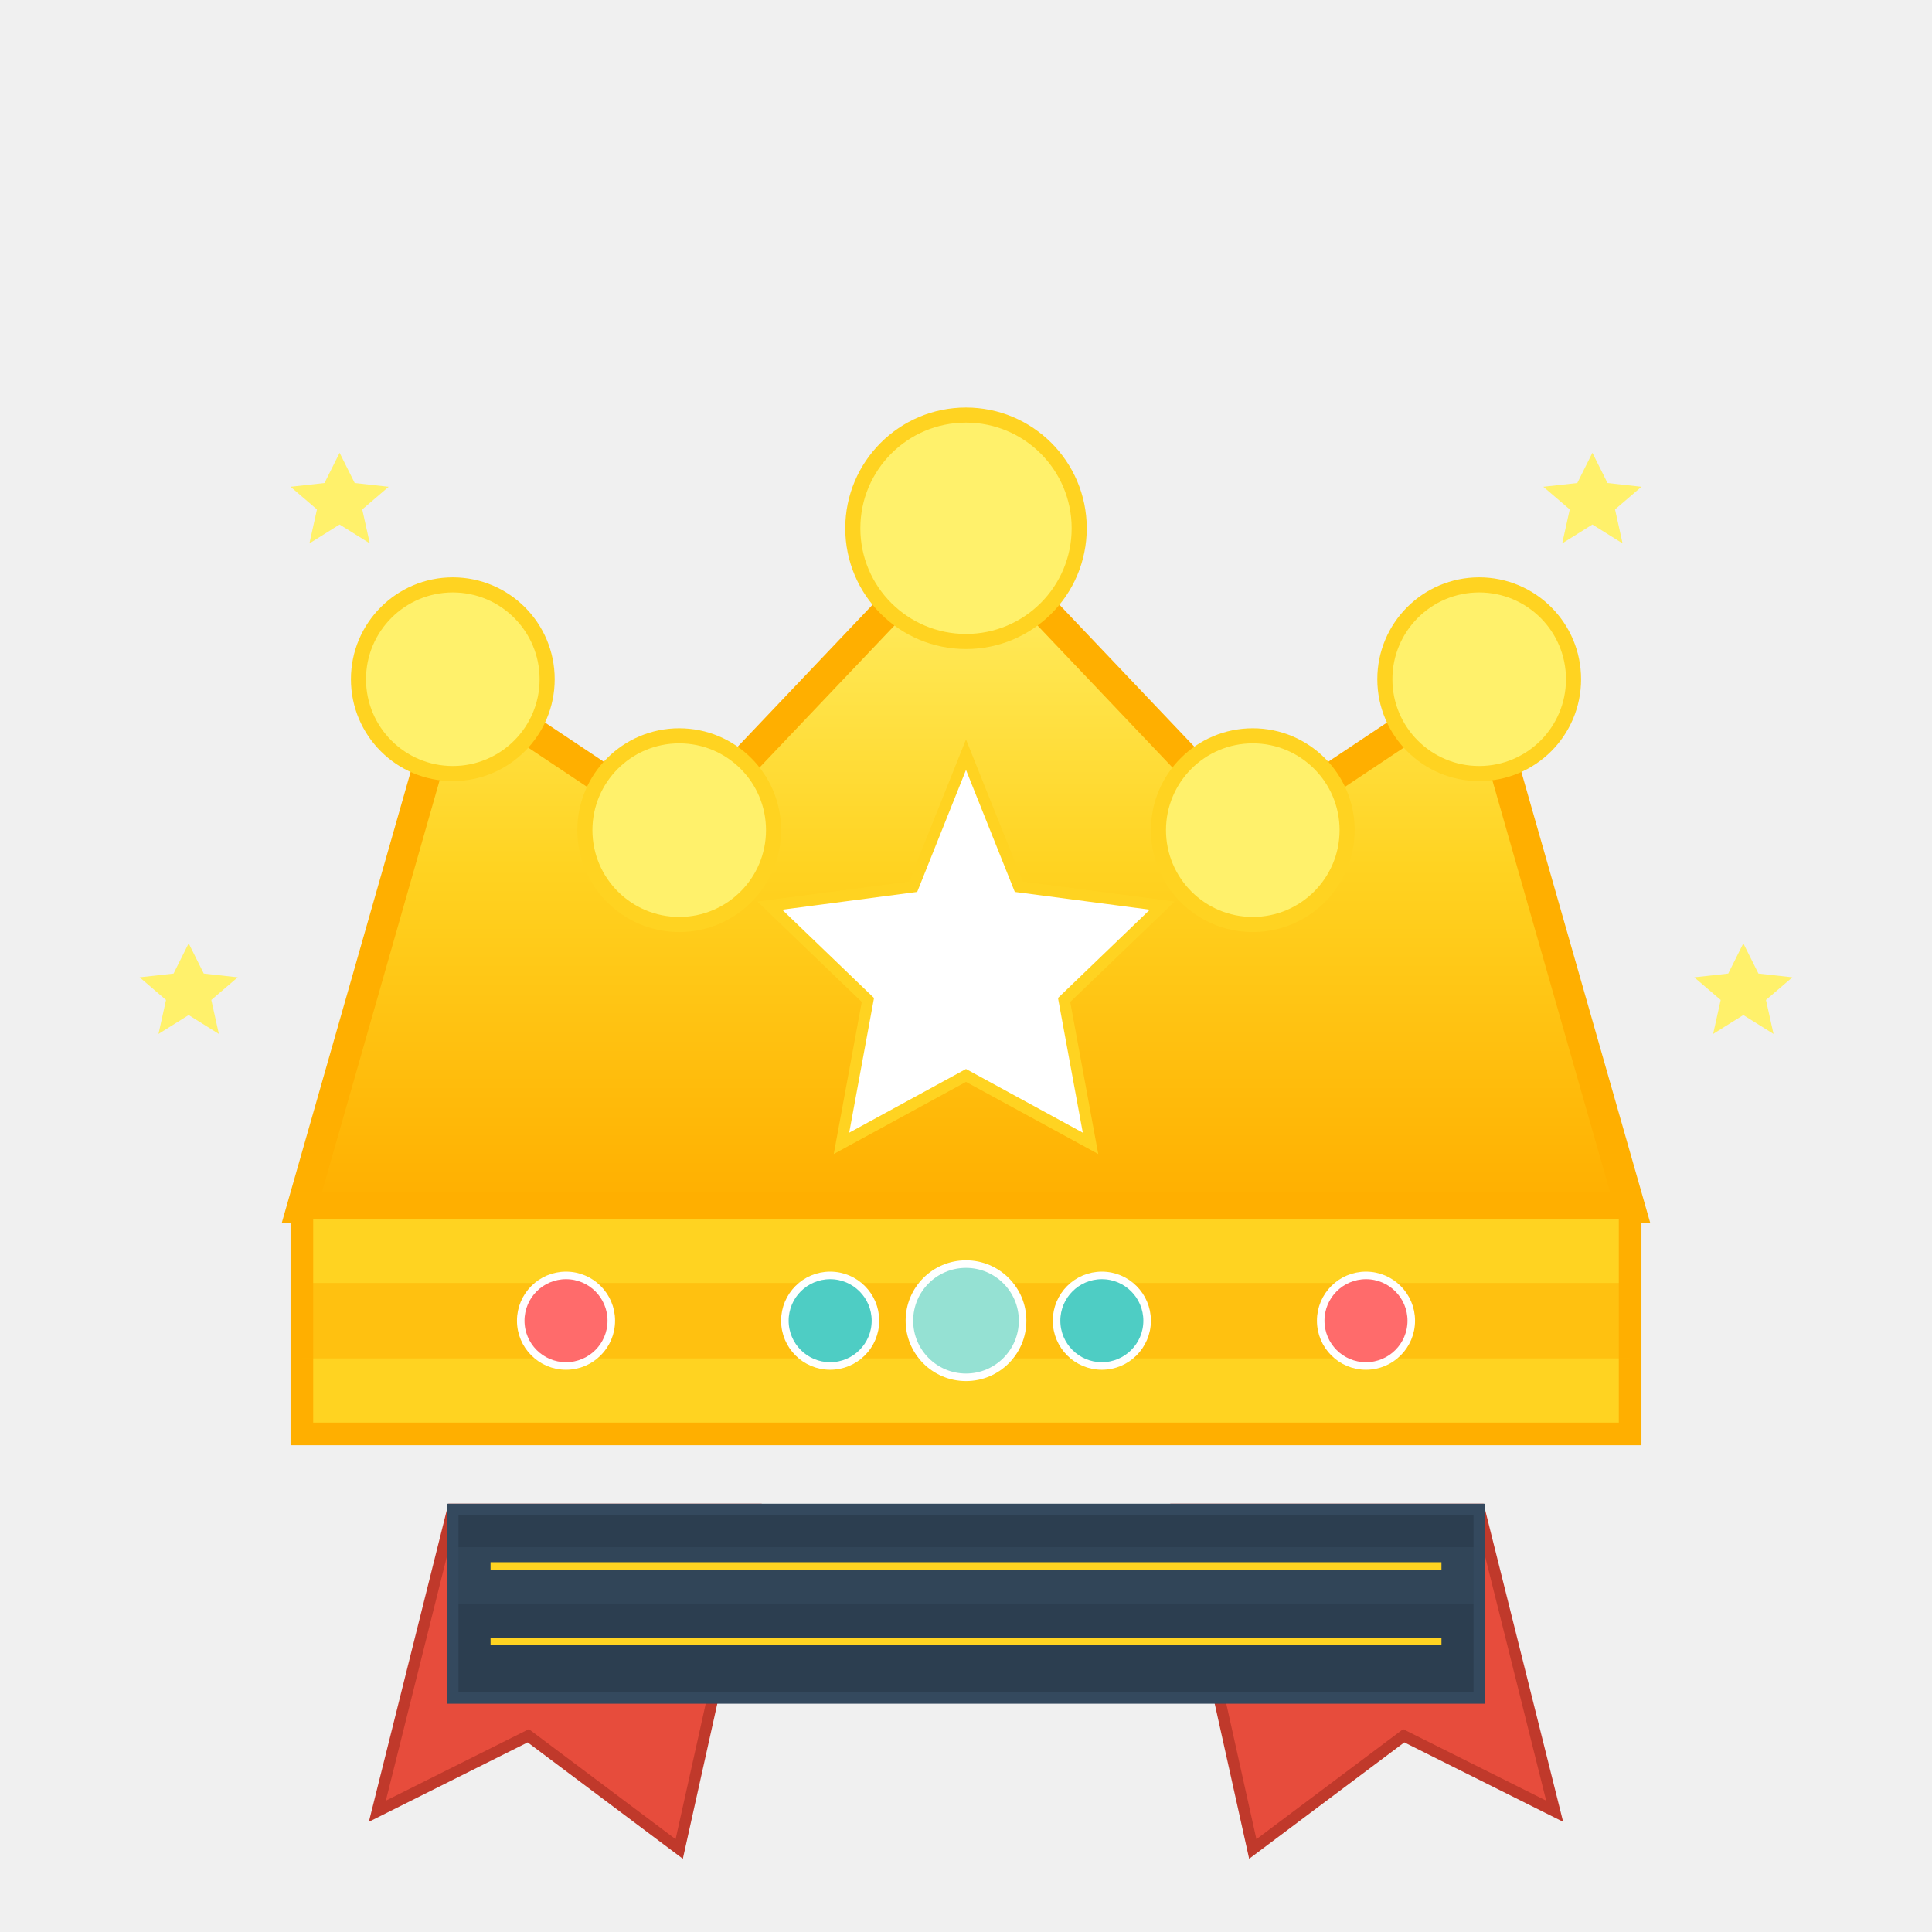
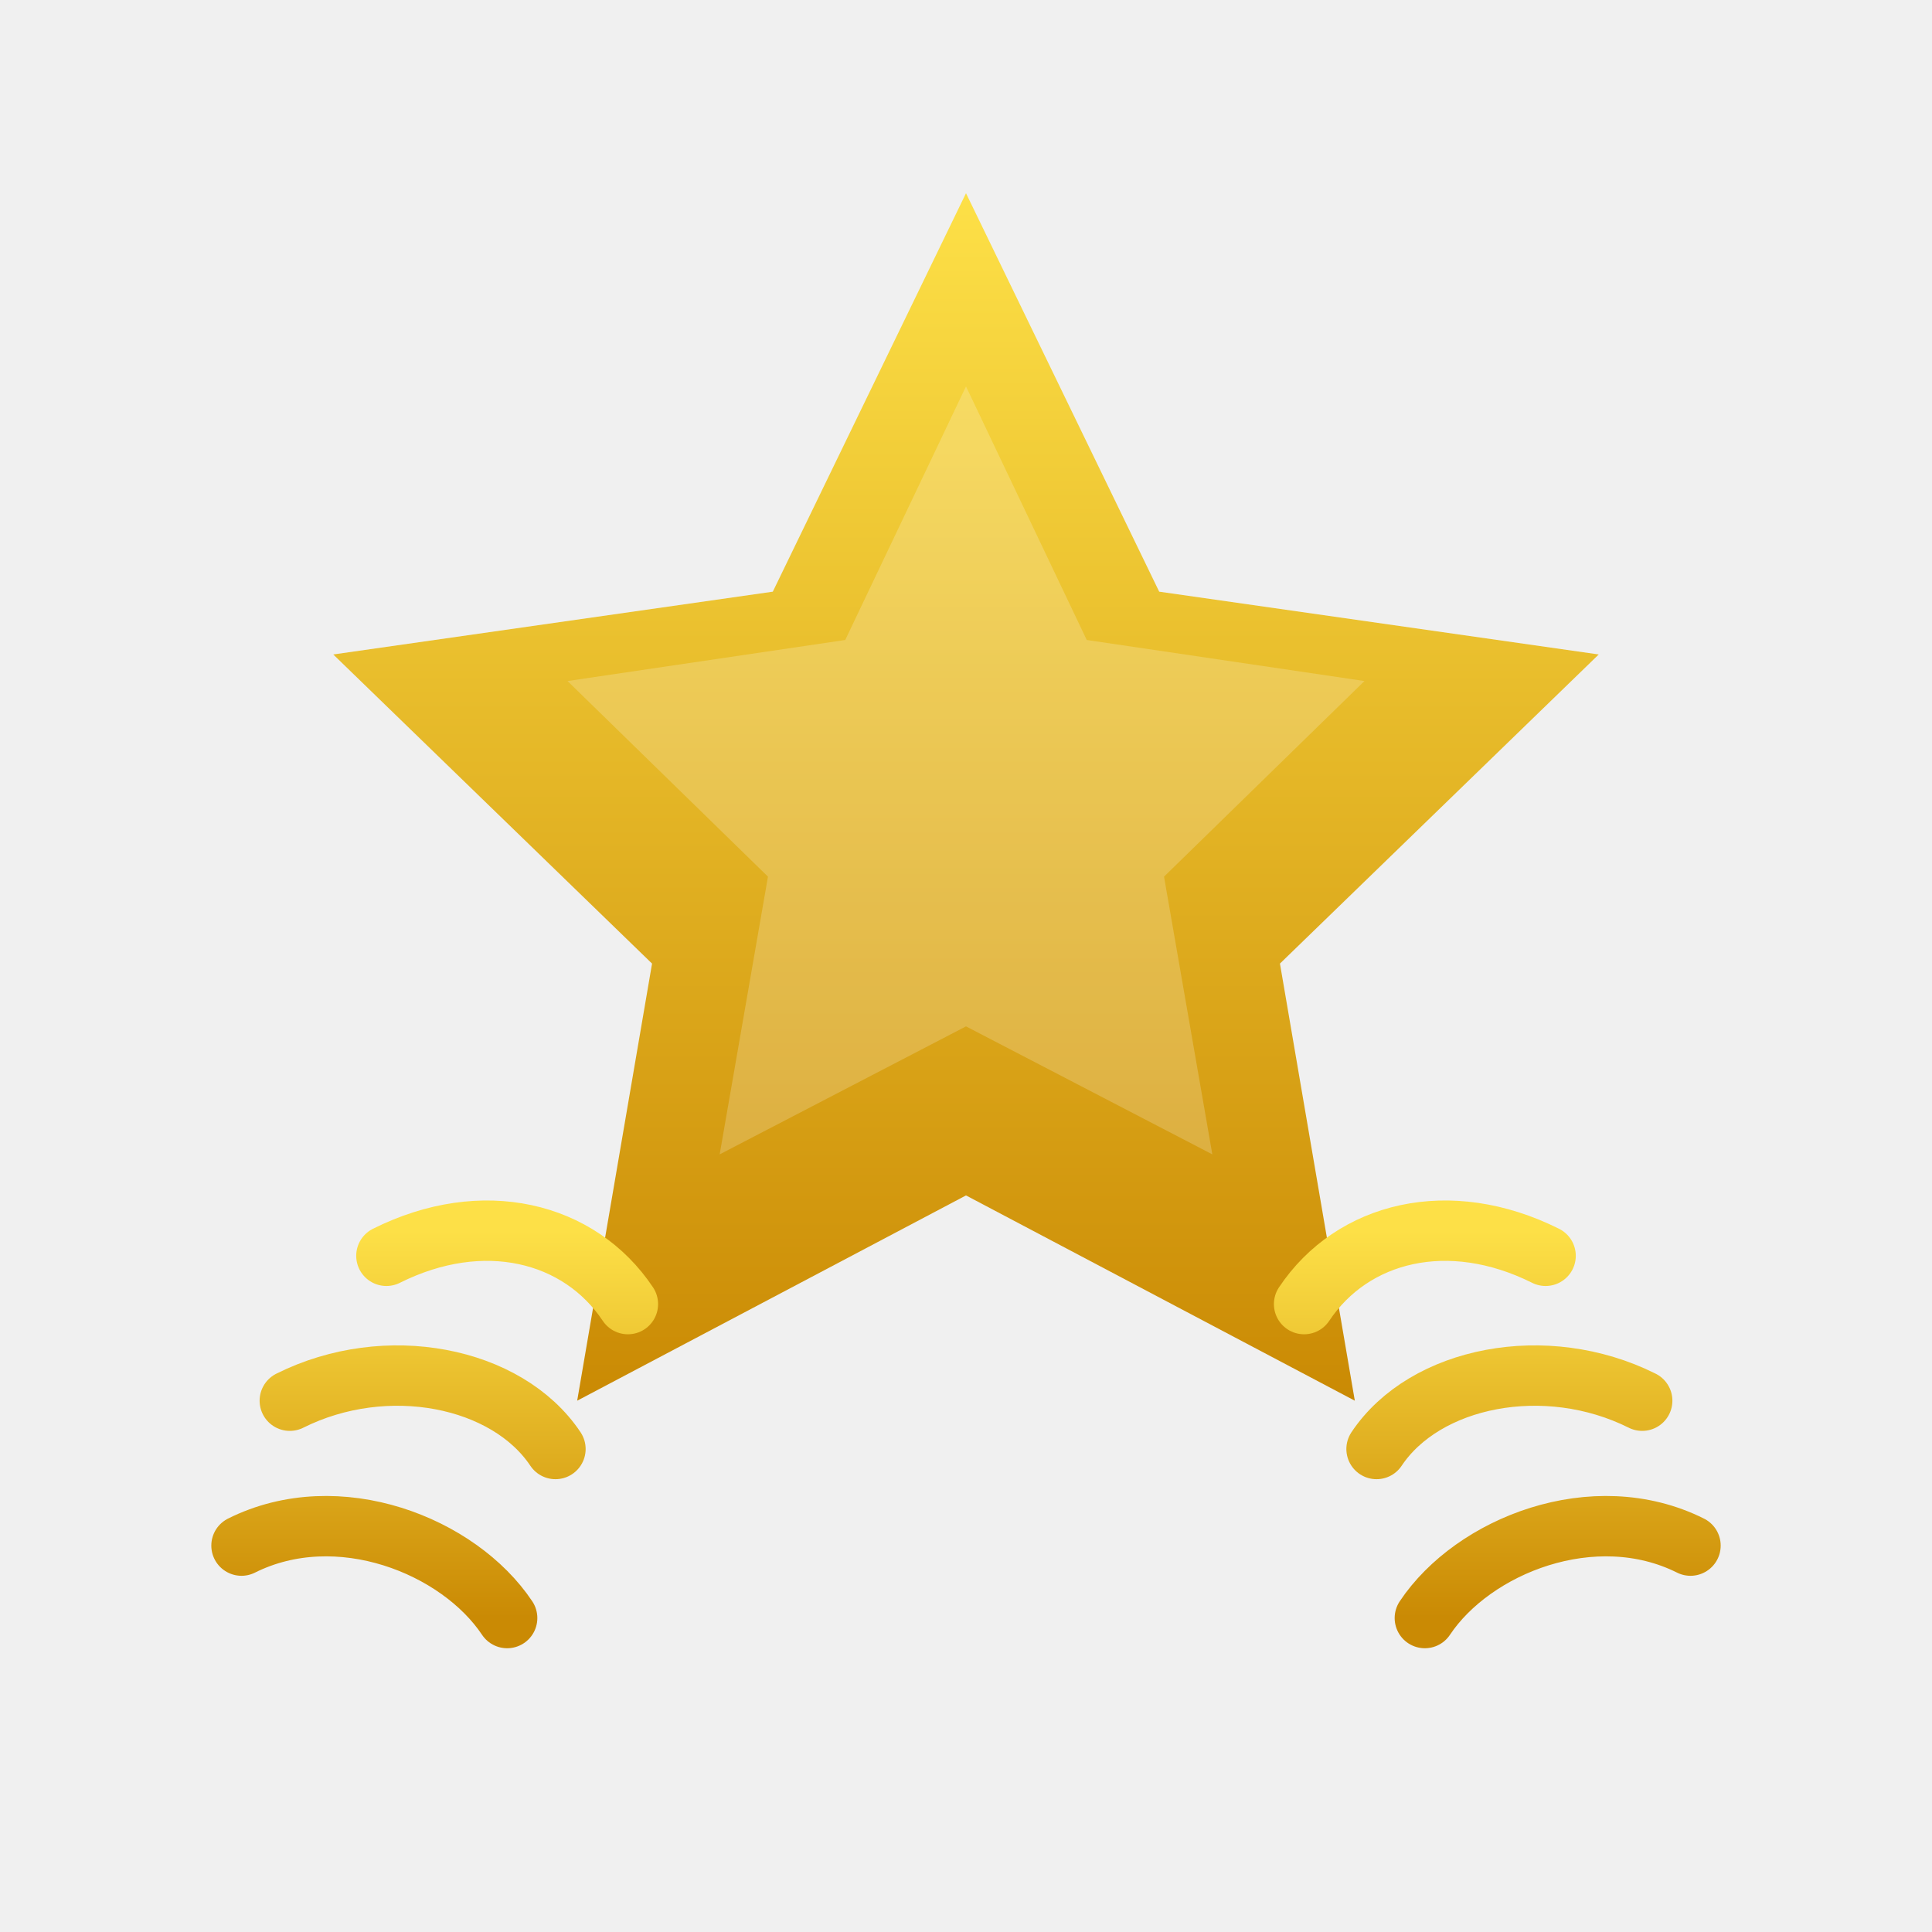
- <svg xmlns="http://www.w3.org/2000/svg" viewBox="0 0 512 512" width="512" height="512" version="1.1">
+ <svg xmlns="http://www.w3.org/2000/svg" viewBox="0 0 80 80" width="80" height="80">
  <defs>
-     <linearGradient id="goldGradient" x1="0%" y1="0%" x2="0%" y2="100%">
-       <stop offset="0%" style="stop-color:#fff16b;stop-opacity:1" />
-       <stop offset="50%" style="stop-color:#ffd321;stop-opacity:1" />
-       <stop offset="100%" style="stop-color:#ffaf00;stop-opacity:1" />
+     <linearGradient id="g" x1="0" y1="0" x2="0" y2="1">
+       <stop offset="0%" stop-color="#fde047" />
+       <stop offset="100%" stop-color="#ca8a04" />
    </linearGradient>
  </defs>
-   <path d="M 80 320 L 120 180 L 180 220 L 256 140 L 332 220 L 392 180 L 432 320 Z" fill="url(#goldGradient)" stroke="#ffaf00" stroke-width="8" />
-   <circle cx="120" cy="180" r="25" fill="#fff16b" stroke="#ffd321" stroke-width="4" />
-   <circle cx="180" cy="220" r="25" fill="#fff16b" stroke="#ffd321" stroke-width="4" />
-   <circle cx="256" cy="140" r="30" fill="#fff16b" stroke="#ffd321" stroke-width="4" />
-   <circle cx="332" cy="220" r="25" fill="#fff16b" stroke="#ffd321" stroke-width="4" />
-   <circle cx="392" cy="180" r="25" fill="#fff16b" stroke="#ffd321" stroke-width="4" />
-   <rect x="80" y="320" width="352" height="60" fill="#ffd321" stroke="#ffaf00" stroke-width="6" />
-   <rect x="80" y="340" width="352" height="20" fill="#ffaf00" opacity="0.5" />
-   <path d="M 256 200 L 270 235 L 308 240 L 282 265 L 289 303 L 256 285 L 223 303 L 230 265 L 204 240 L 242 235 Z" fill="#fff" stroke="#ffd321" stroke-width="3" />
-   <circle cx="150" cy="350" r="12" fill="#ff6b6b" stroke="#fff" stroke-width="2" />
-   <circle cx="220" cy="350" r="12" fill="#4ecdc4" stroke="#fff" stroke-width="2" />
-   <circle cx="256" cy="350" r="15" fill="#95e1d3" stroke="#fff" stroke-width="2" />
-   <circle cx="292" cy="350" r="12" fill="#4ecdc4" stroke="#fff" stroke-width="2" />
-   <circle cx="362" cy="350" r="12" fill="#ff6b6b" stroke="#fff" stroke-width="2" />
-   <path d="M 120 400 L 100 480 L 140 460 L 180 490 L 200 400 Z" fill="#e74c3c" stroke="#c0392b" stroke-width="3" />
-   <path d="M 312 400 L 332 490 L 372 460 L 412 480 L 392 400 Z" fill="#e74c3c" stroke="#c0392b" stroke-width="3" />
-   <rect x="120" y="400" width="272" height="50" fill="#2c3e50" stroke="#34495e" stroke-width="3" />
-   <rect x="120" y="410" width="272" height="15" fill="#34495e" opacity="0.6" />
-   <line x1="130" y1="415" x2="382" y2="415" stroke="#ffd321" stroke-width="2" />
-   <line x1="130" y1="435" x2="382" y2="435" stroke="#ffd321" stroke-width="2" />
-   <path d="M 50 250 L 54 258 L 63 259 L 56 265 L 58 274 L 50 269 L 42 274 L 44 265 L 37 259 L 46 258 Z" fill="#fff16b" />
-   <path d="M 462 250 L 466 258 L 475 259 L 468 265 L 470 274 L 462 269 L 454 274 L 456 265 L 449 259 L 458 258 Z" fill="#fff16b" />
-   <path d="M 90 120 L 94 128 L 103 129 L 96 135 L 98 144 L 90 139 L 82 144 L 84 135 L 77 129 L 86 128 Z" fill="#fff16b" />
-   <path d="M 422 120 L 426 128 L 435 129 L 428 135 L 430 144 L 422 139 L 414 144 L 416 135 L 409 129 L 418 128 Z" fill="#fff16b" />
+   <path d="M40 8l8 16.5 18.2 2.6-13.2 12.8 3.1 18.1L40 49.5 23.9 58l3.1-18.1L13.8 27.1l18.2-2.6z" fill="url(#g)" />
+   <path d="M40 16l5 10.5 11.5 1.7-8.3 8.1 2 11.5L40 42.5l-10.2 5.3 2-11.5-8.3-8.1 11.5-1.7z" fill="#fff" opacity="0.2" />
+   <path d="M16 52c4-2 8-1 10 2M12 58c4-2 9-1 11 2M10 64c4-2 9 0 11 3" fill="none" stroke="url(#g)" stroke-width="2.5" stroke-linecap="round" />
+   <path d="M64 52c-4-2-8-1-10 2M68 58c-4-2-9-1-11 2M70 64c-4-2-9 0-11 3" fill="none" stroke="url(#g)" stroke-width="2.5" stroke-linecap="round" />
</svg>
